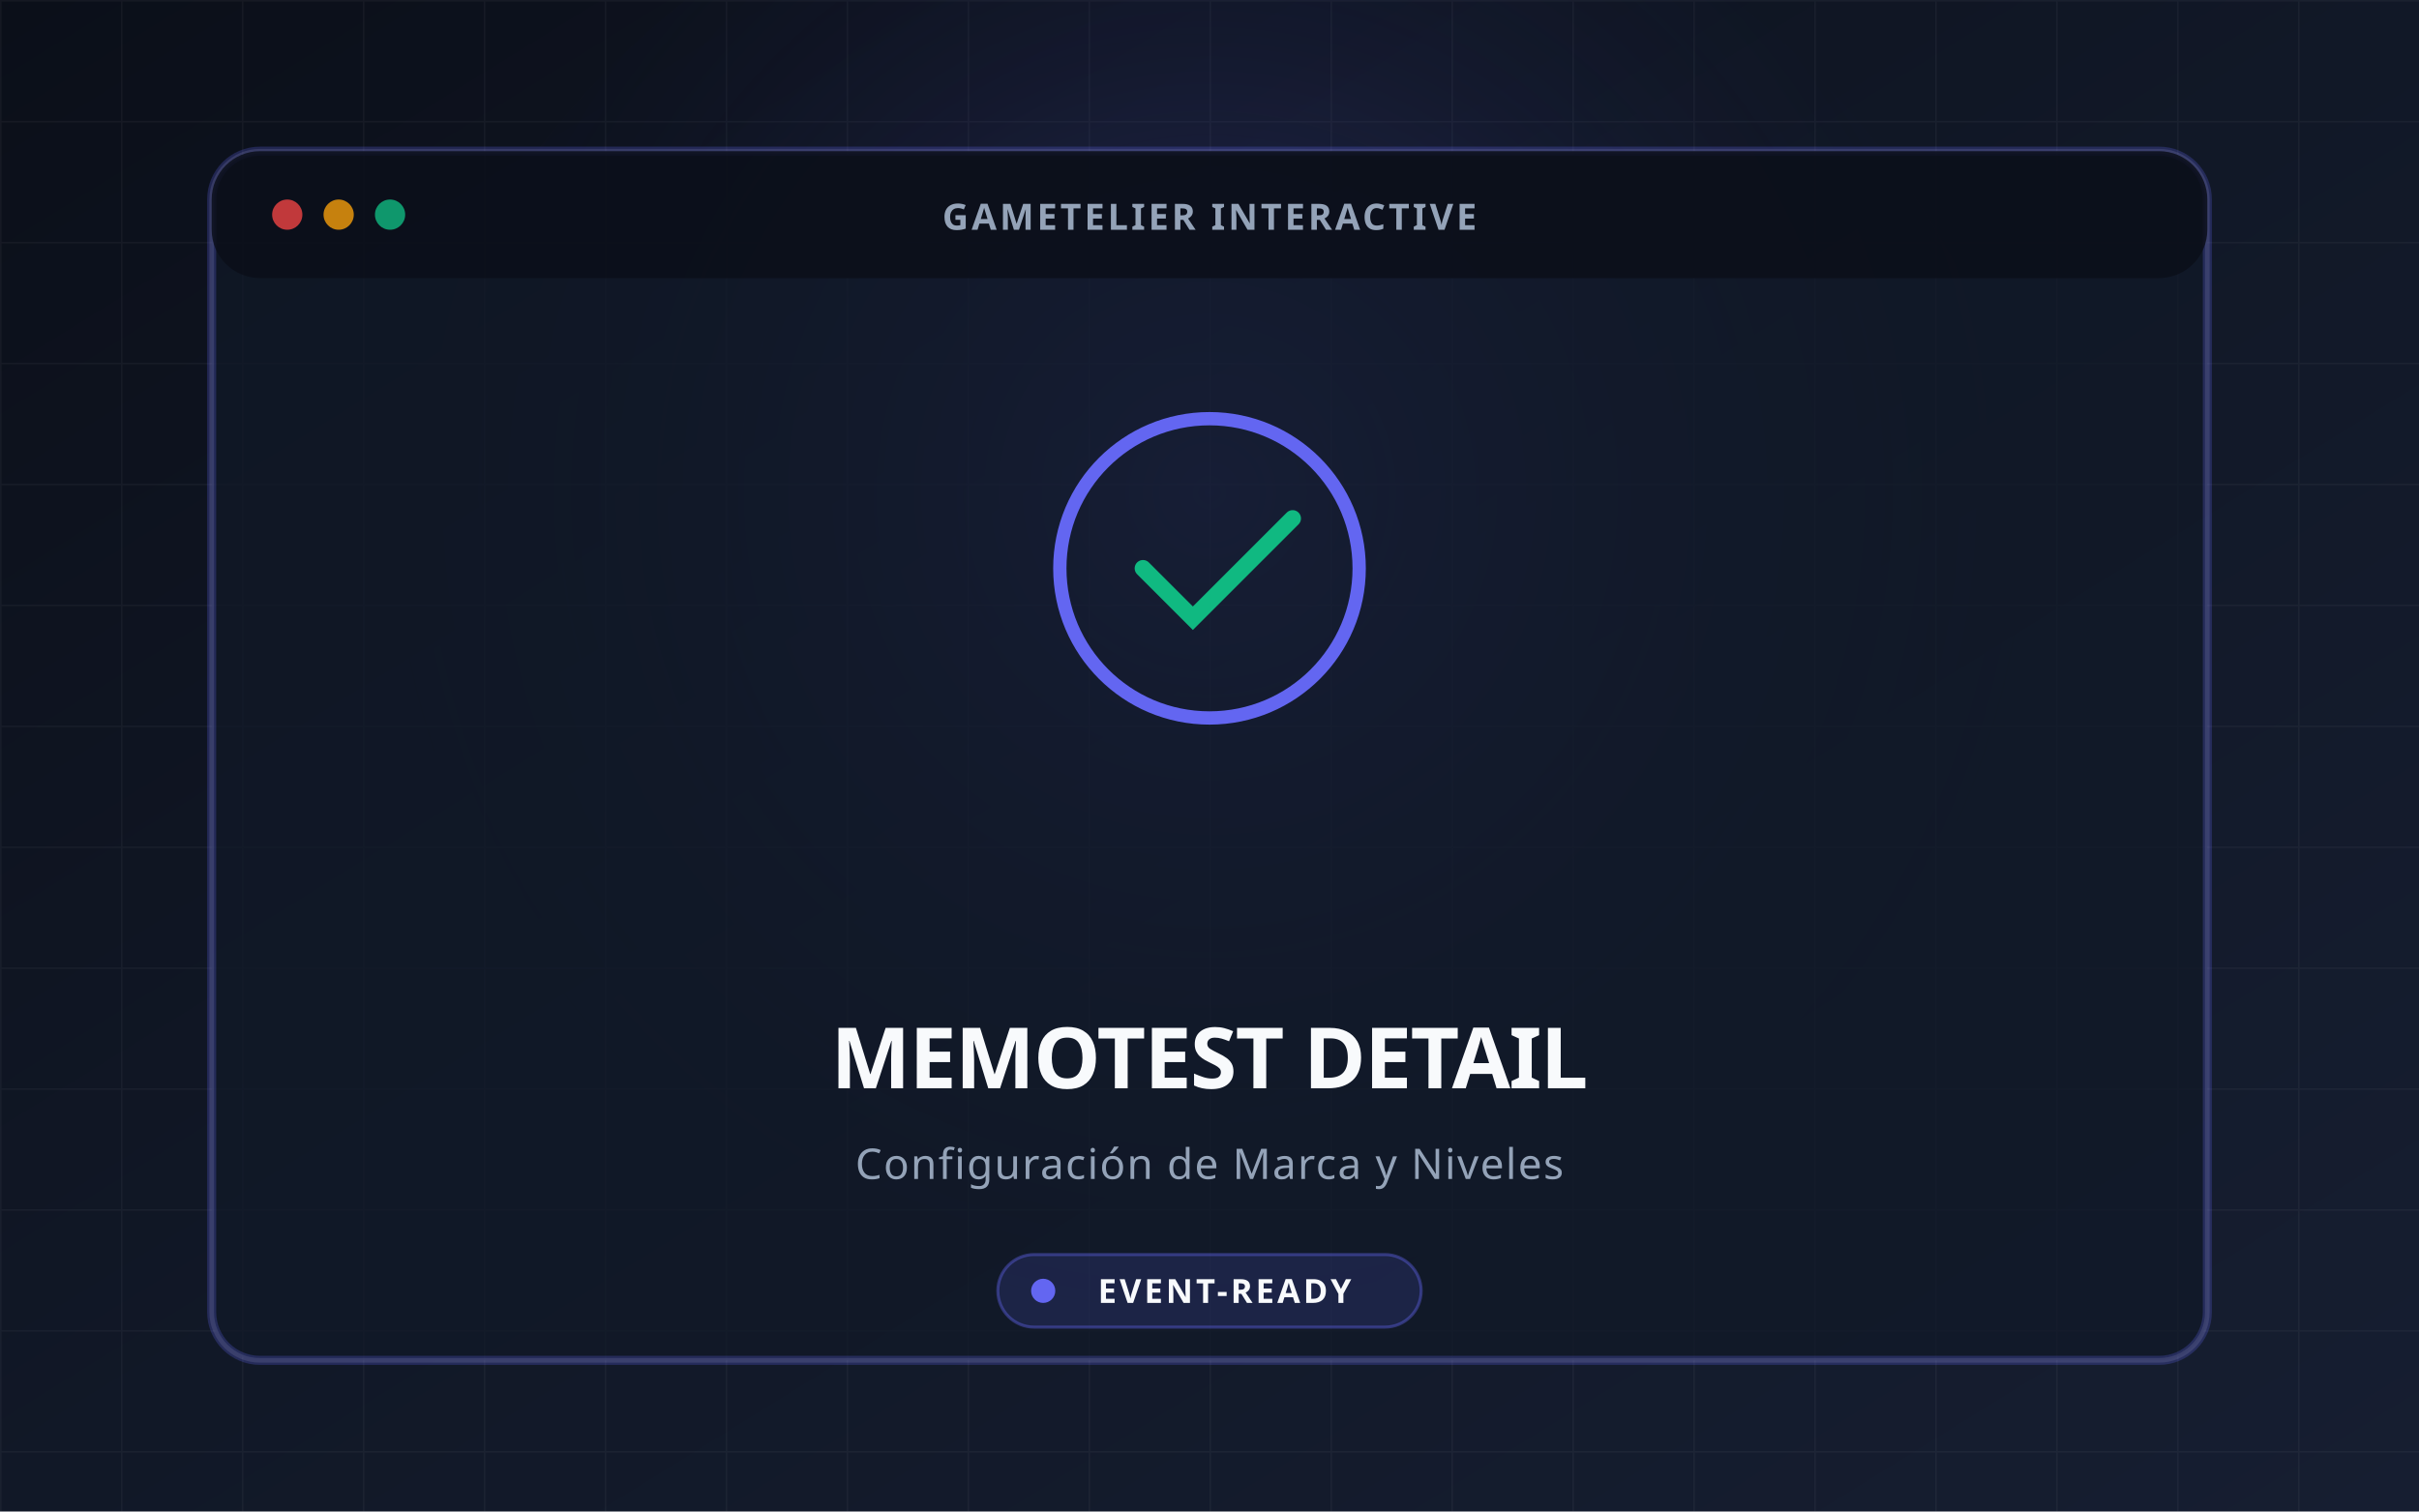
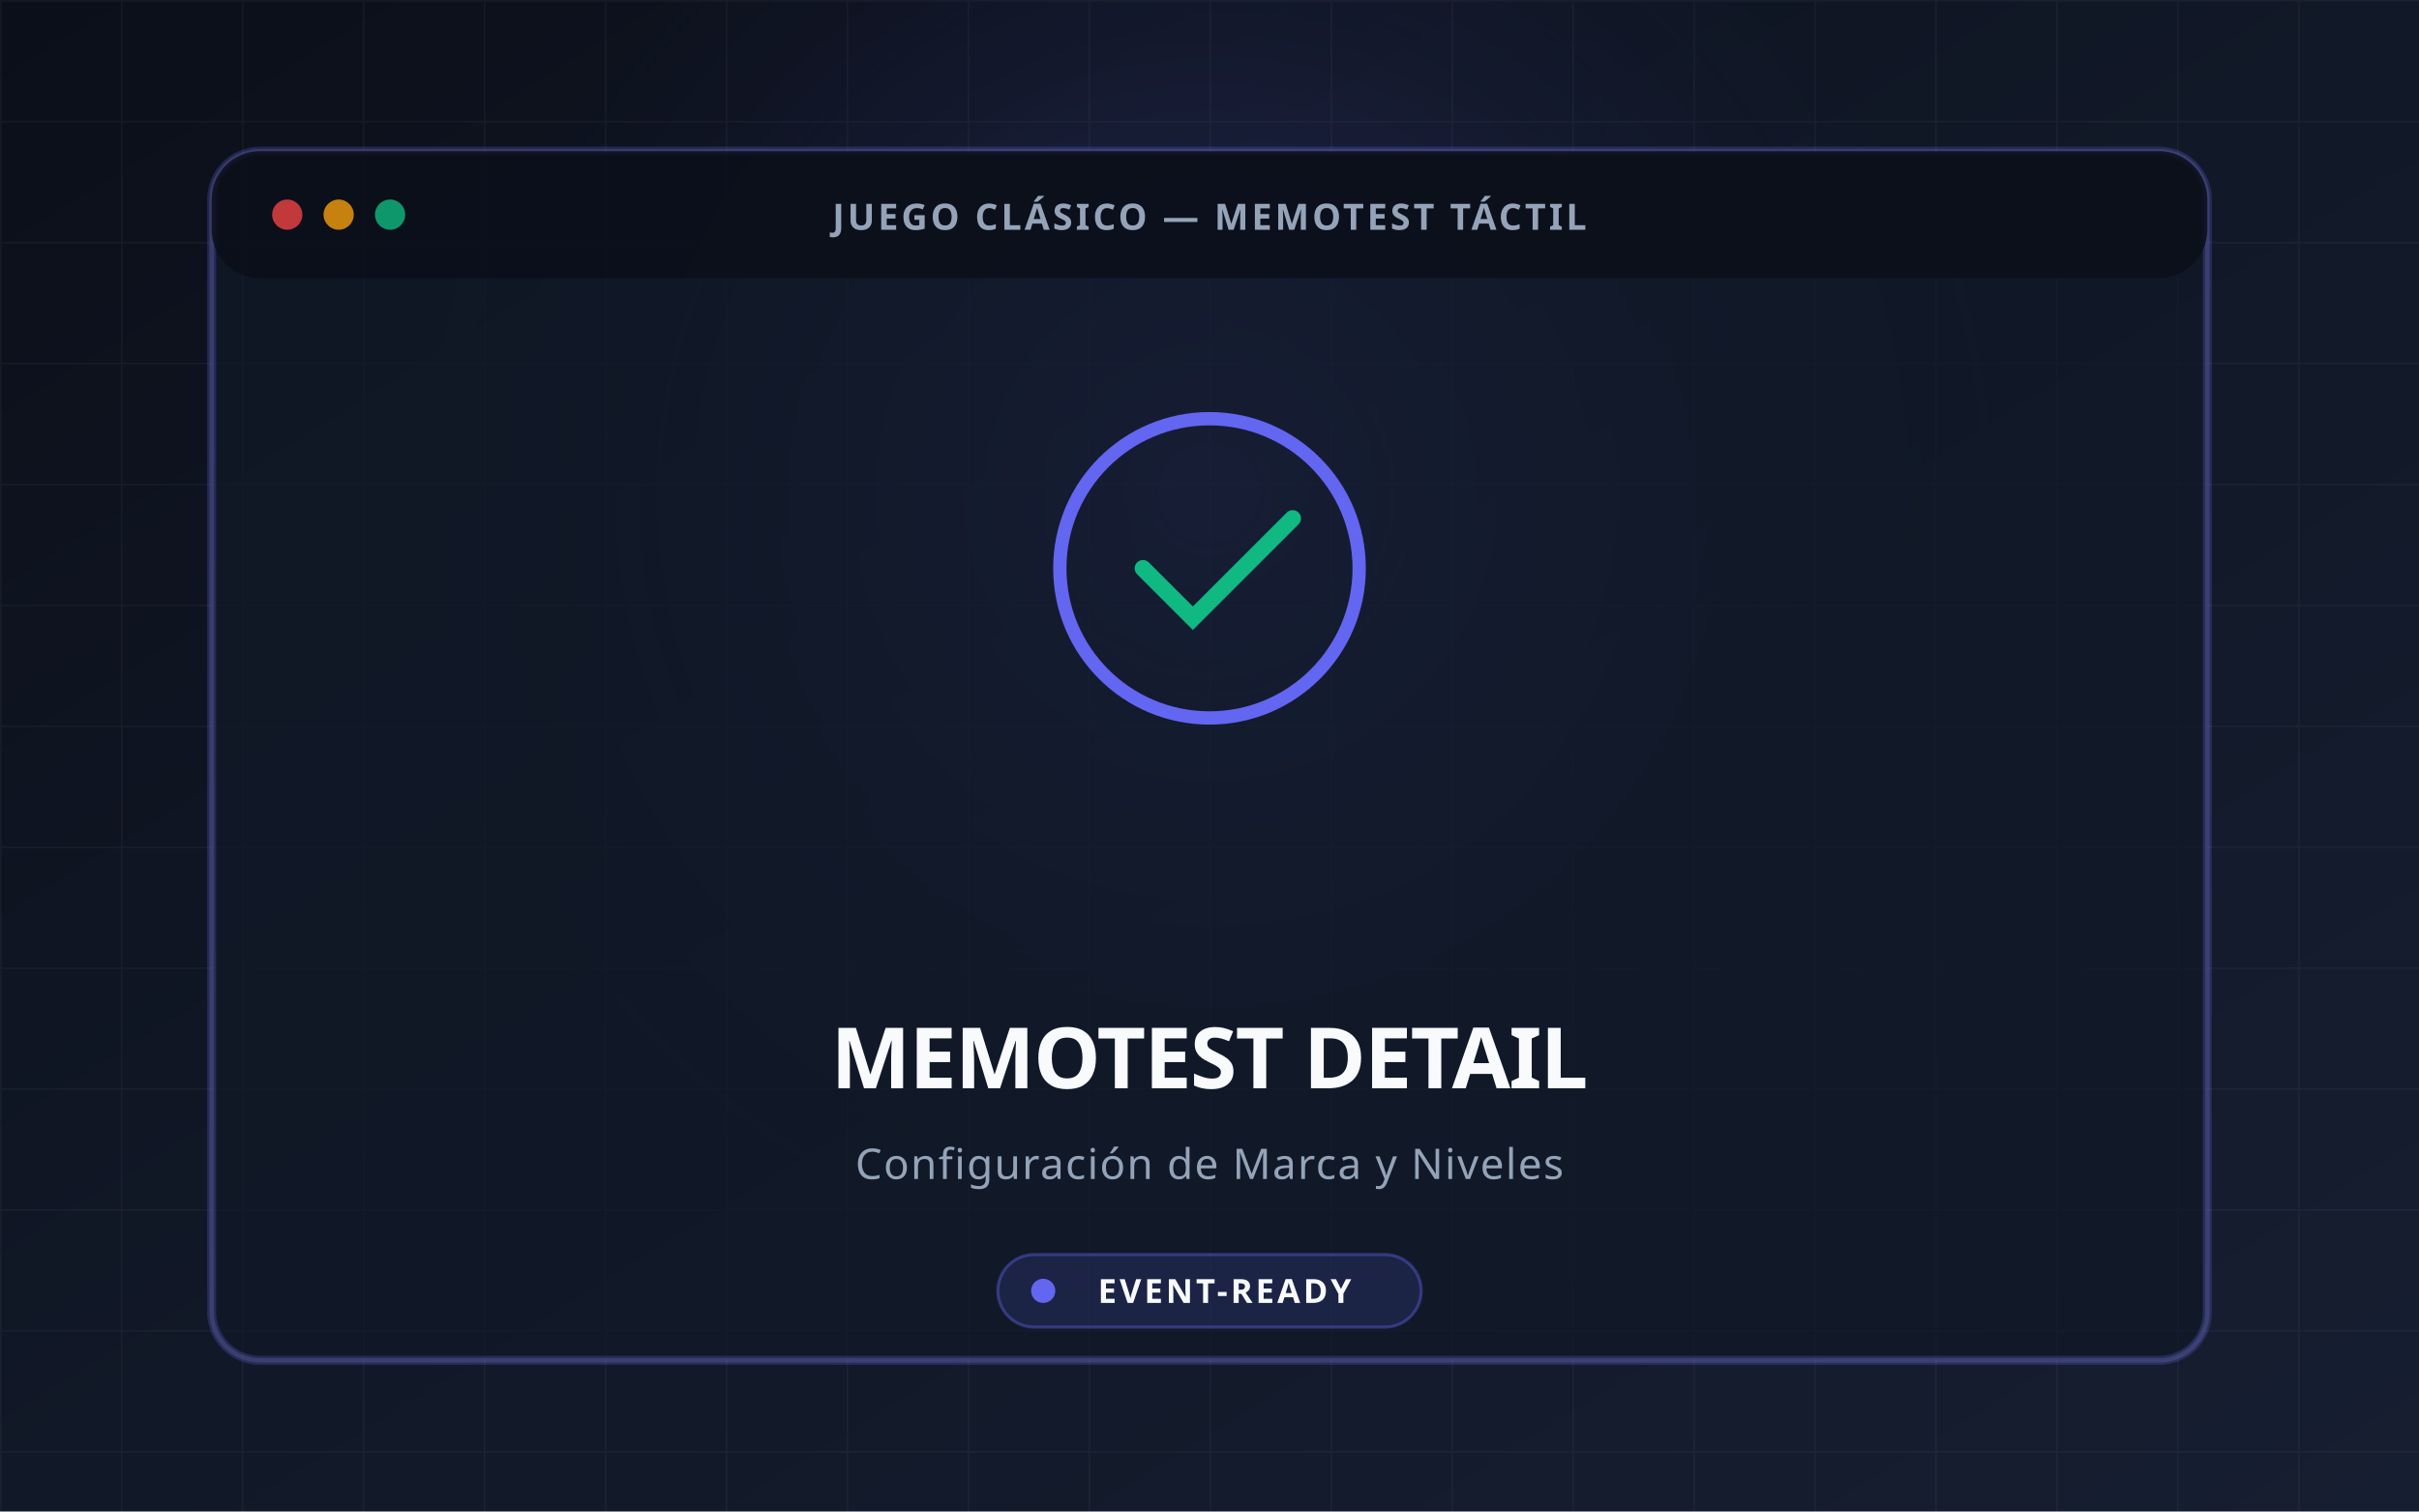
<svg xmlns="http://www.w3.org/2000/svg" viewBox="0 0 800 500" width="100%" height="100%">
  <defs>
    <linearGradient id="bg" x1="0%" y1="0%" x2="100%" y2="100%">
      <stop offset="0%" stop-color="#0B0F19" />
      <stop offset="50%" stop-color="#111827" />
      <stop offset="100%" stop-color="#161E31" />
    </linearGradient>
    <radialGradient id="glow" cx="50%" cy="40%" r="50%">
      <stop offset="0%" stop-color="#6366F1" stop-opacity="0.3" />
      <stop offset="100%" stop-color="#0B0F19" stop-opacity="0" />
    </radialGradient>
    <pattern id="grid" width="40" height="40" patternUnits="userSpaceOnUse">
      <path d="M 40 0 L 0 0 0 40" fill="none" stroke="rgba(255, 255, 255, 0.04)" stroke-width="1" />
    </pattern>
  </defs>
  <rect width="800" height="500" fill="url(#bg)" />
  <rect width="800" height="500" fill="url(#grid)" />
  <circle cx="400" cy="220" r="280" fill="url(#glow)" />
  <rect x="70" y="50" width="660" height="400" rx="16" fill="rgba(17, 24, 39, 0.75)" stroke="rgba(255, 255, 255, 0.12)" stroke-width="1.5" />
  <rect x="70" y="50" width="660" height="400" rx="16" fill="none" stroke="#6366F1" stroke-opacity="0.25" stroke-width="3" />
  <rect x="70" y="50" width="660" height="42" rx="16" fill="rgba(11, 15, 25, 0.85)" />
  <circle cx="95" cy="71" r="5" fill="#EF4444" opacity="0.8" />
  <circle cx="112" cy="71" r="5" fill="#F59E0B" opacity="0.8" />
  <circle cx="129" cy="71" r="5" fill="#10B981" opacity="0.8" />
-   <text x="400" y="76" fill="#94A3B8" font-family="system-ui, sans-serif" font-size="12" text-anchor="middle" font-weight="600" letter-spacing="1">GAMETELIER INTERACTIVE</text>
+   <text x="400" y="76" fill="#94A3B8" font-family="system-ui, sans-serif" font-size="12" text-anchor="middle" font-weight="600" letter-spacing="1">JUEGO CLÁSICO — MEMOTEST TÁCTIL</text>
  <g transform="translate(400, 210) scale(1.1)">
    <circle cx="0" cy="-20" r="45" fill="none" stroke="#6366F1" stroke-width="4" />
    <path d="M -20 -20 L -5 -5 L 25 -35" fill="none" stroke="#10B981" stroke-width="5" stroke-linecap="round" />
  </g>
  <text x="400" y="360" fill="#F8FAFC" font-family="system-ui, sans-serif" font-size="28" font-weight="800" text-anchor="middle" letter-spacing="-0.5">MEMOTEST DETAIL</text>
  <text x="400" y="390" fill="#94A3B8" font-family="system-ui, sans-serif" font-size="14" font-weight="500" text-anchor="middle" letter-spacing="0.5">Configuración de Marca y Niveles</text>
  <rect x="330" y="415" width="140" height="24" rx="12" fill="#6366F1" fill-opacity="0.15" stroke="#6366F1" stroke-opacity="0.4" />
  <circle cx="345" cy="427" r="4" fill="#6366F1" />
  <text x="405" y="431" fill="#F8FAFC" font-family="system-ui, sans-serif" font-size="11" font-weight="700" text-anchor="middle" letter-spacing="1">EVENT-READY</text>
</svg>
